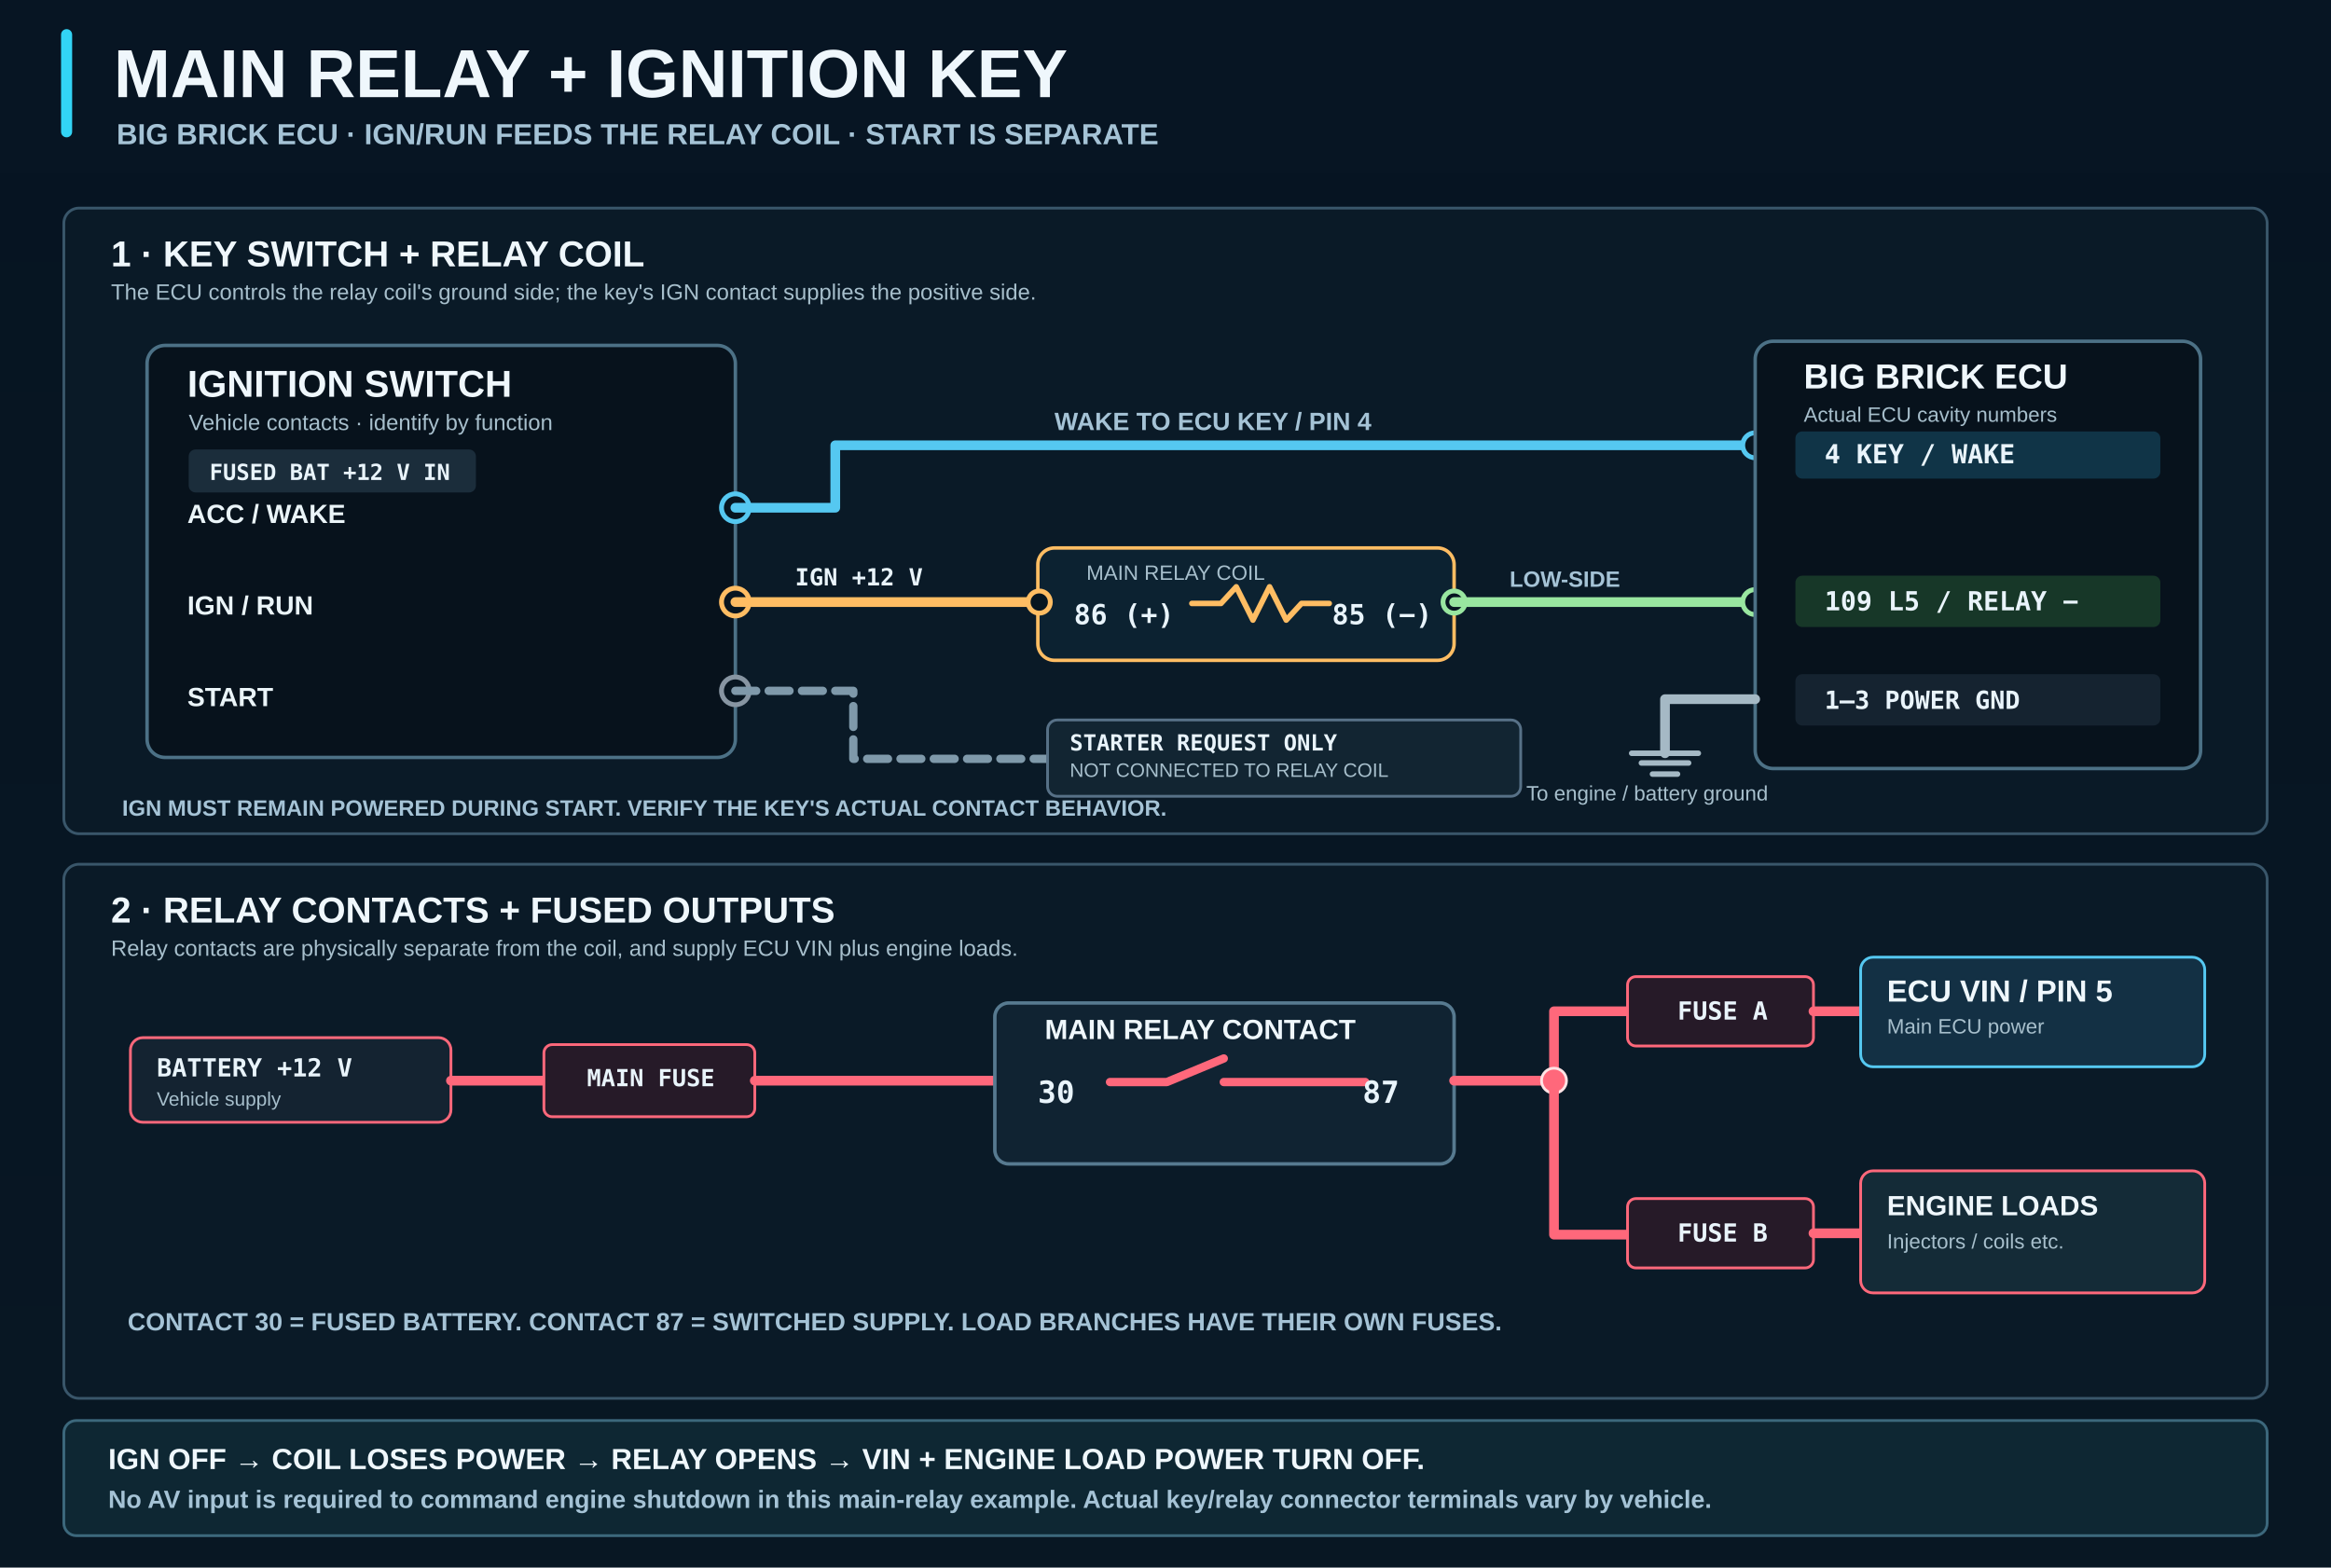
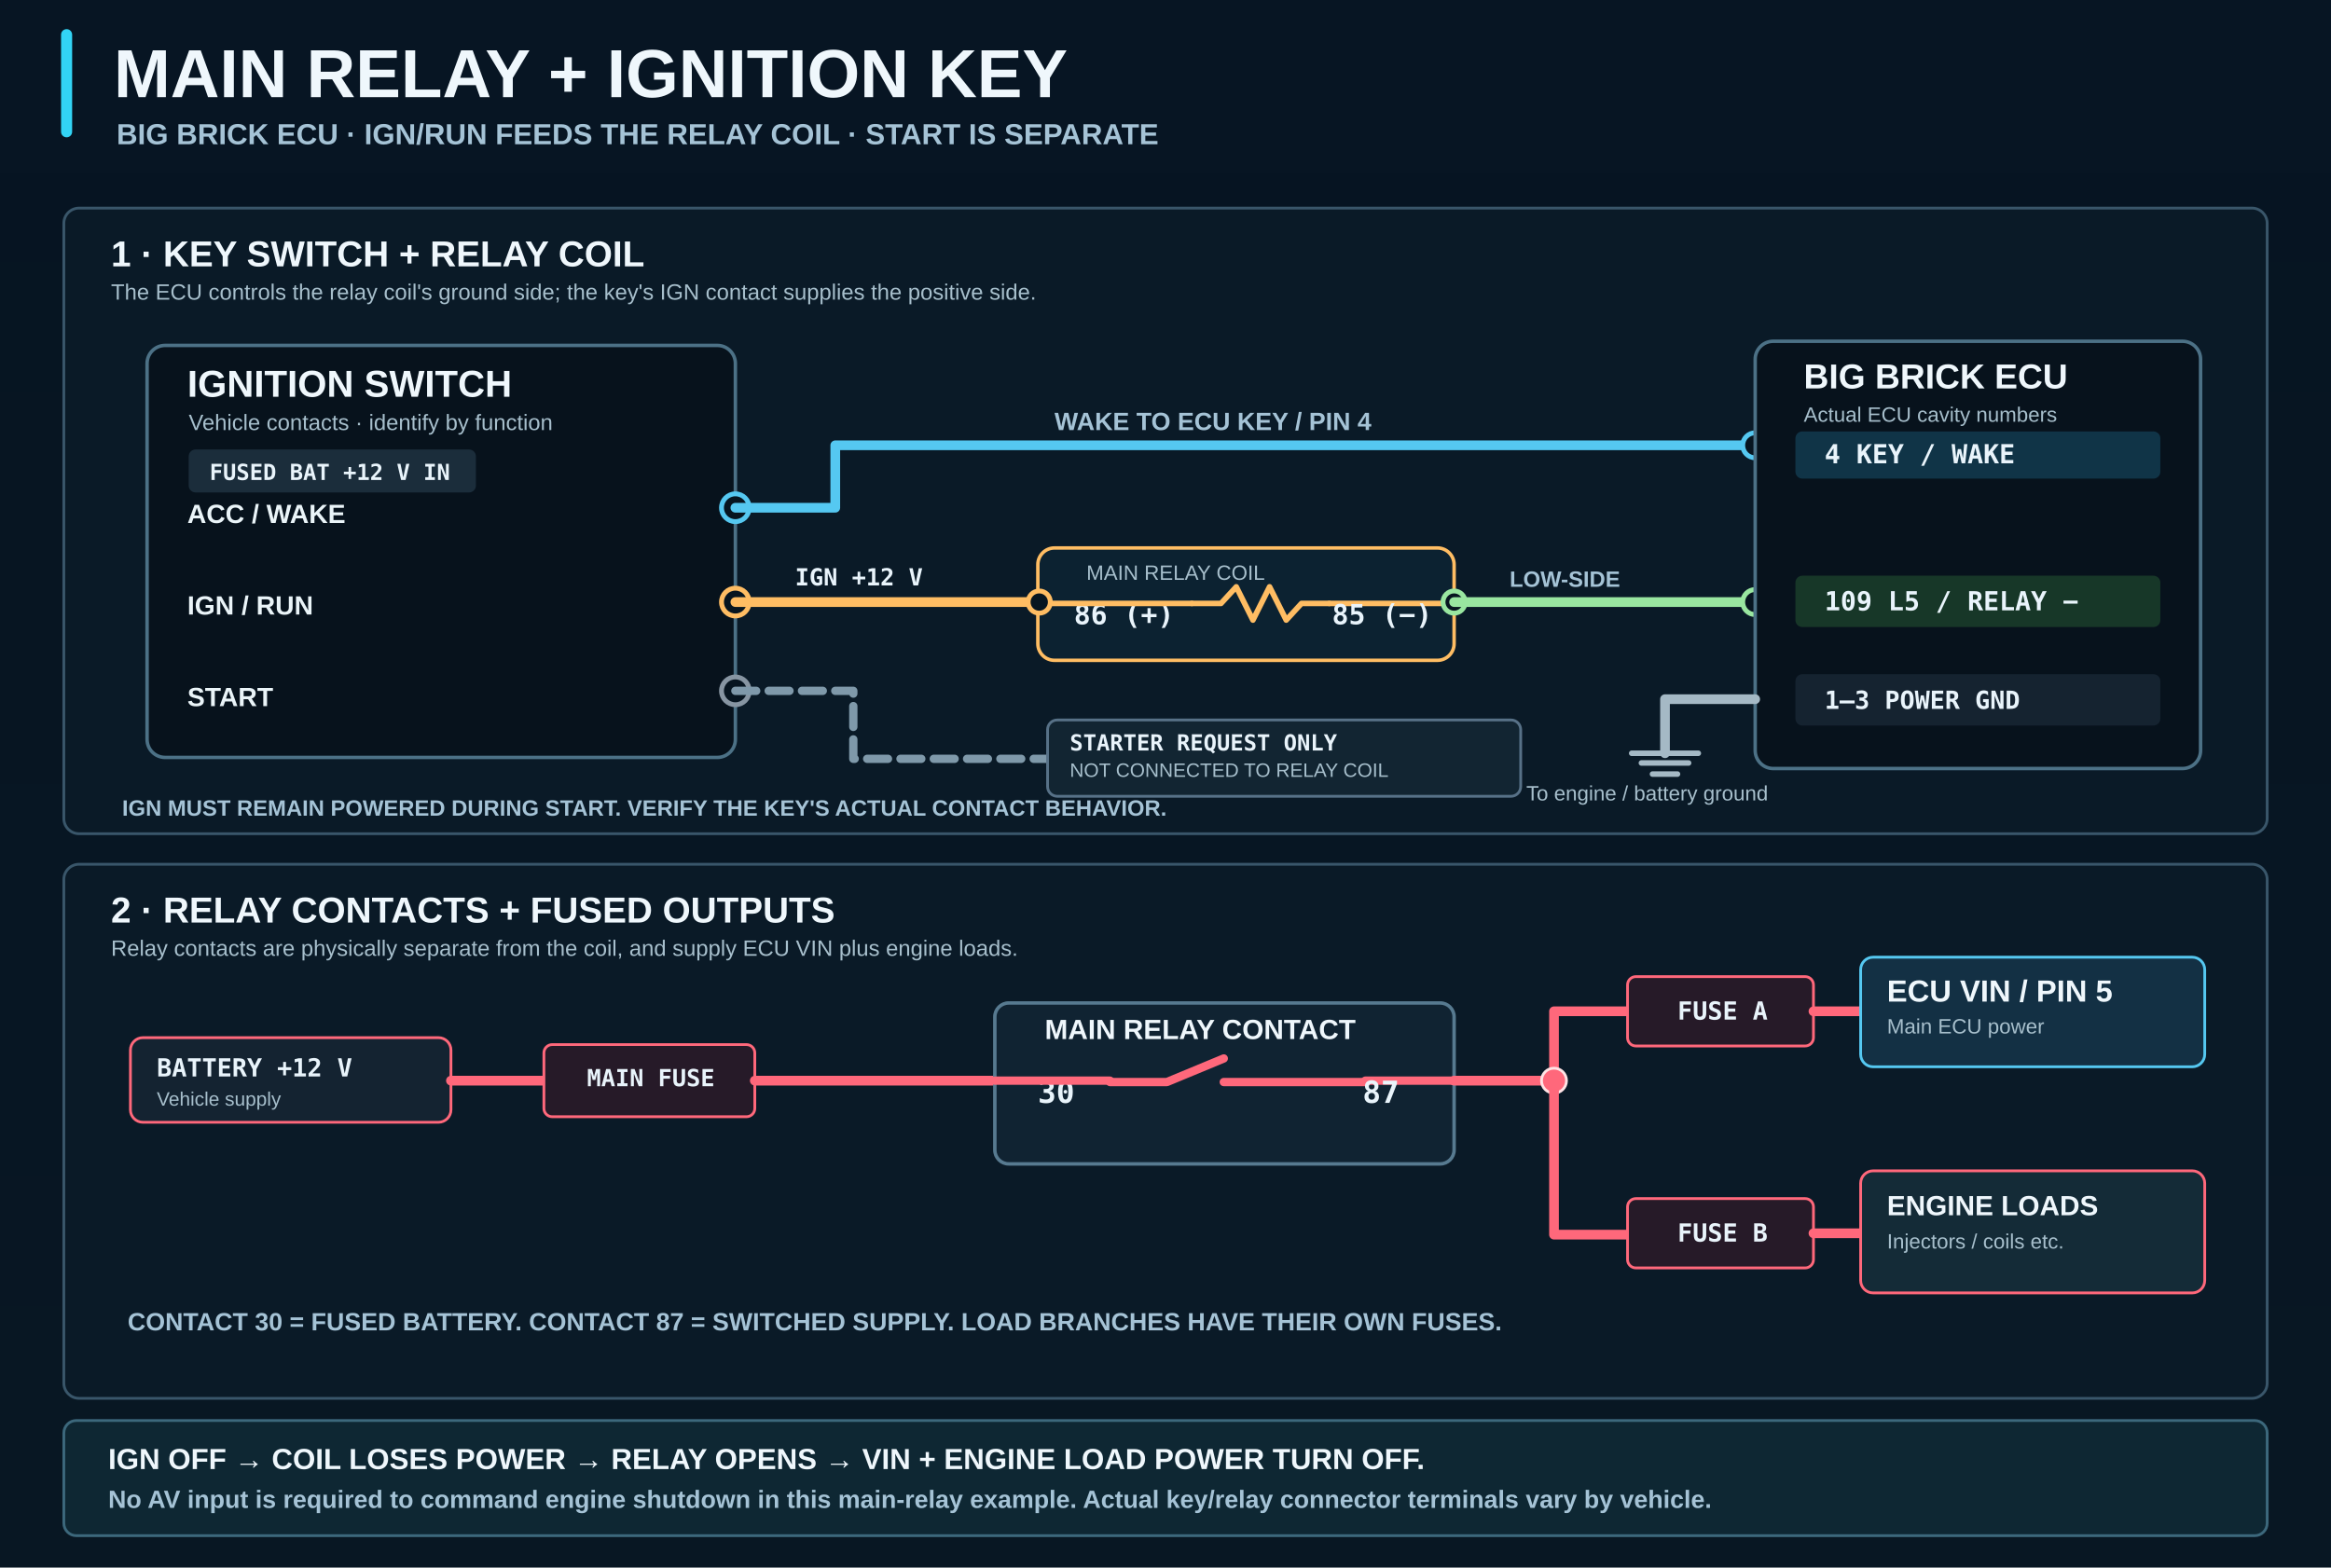
<svg xmlns="http://www.w3.org/2000/svg" width="1680" height="1130" viewBox="0 0 1680 1130" role="img" aria-labelledby="title desc">
  <defs>
    <linearGradient id="bg" x1="0" y1="0" x2="0" y2="1">
      <stop stop-color="#061422" />
      <stop offset="1" stop-color="#081723" />
    </linearGradient>
    <style>
 .head{font-family:Arial,Helvetica,sans-serif;font-weight:800;fill:#eff7fc}
 .sub{font-family:Arial,Helvetica,sans-serif;font-weight:600;fill:#a5c3d6}
 .label{font-family:Arial,Helvetica,sans-serif;font-weight:700;fill:#eaf4f8}
 .small{font-family:Arial,Helvetica,sans-serif;font-weight:500;fill:#a7bfcc}
 .mono{font-family:Consolas,monospace;font-weight:700;fill:#e9f4fb}
 .dark{fill:#0a1a27;stroke:#39566a;stroke-width:2}
 .board{fill:#07121c;stroke:#4c7186;stroke-width:2.5}
 .wire{fill:none;stroke-width:7;stroke-linecap:round;stroke-linejoin:round}
 .port{fill:#071520;stroke-width:3.5}
 </style>
  </defs>
  <rect width="1680" height="1130" fill="url(#bg)" />
  <rect x="0" y="0" width="1680" height="125" fill="#071523" />
  <rect x="44" y="21" width="8" height="78" rx="4" fill="#32d4f5" />
  <text x="82" y="70" class="head" font-size="49">MAIN RELAY + IGNITION KEY</text>
  <text x="84" y="104" class="sub" font-size="21">BIG BRICK ECU · IGN/RUN FEEDS THE RELAY COIL · START IS SEPARATE</text>
  <rect x="46" y="150" width="1588" height="451" rx="11" class="dark" />
  <text x="80" y="192" class="head" font-size="26">1 · KEY SWITCH + RELAY COIL</text>
  <text x="80" y="216" class="small" font-size="16">The ECU controls the relay coil's ground side; the key's IGN contact supplies the positive side.</text>
  <rect x="106" y="249" width="424" height="297" rx="13" class="board" />
  <text x="135" y="286" class="head" font-size="27">IGNITION SWITCH</text>
  <text x="136" y="310" class="small" font-size="16">Vehicle contacts · identify by function</text>
  <rect x="136" y="324" width="207" height="31" rx="5" fill="#1b2d3b" />
  <text x="151" y="346" class="mono" font-size="16">FUSED BAT +12 V IN</text>
  <text x="135" y="377" class="label" font-size="19">ACC / WAKE</text>
  <text x="135" y="443" class="label" font-size="19">IGN / RUN</text>
  <text x="135" y="509" class="label" font-size="19">START</text>
  <circle cx="530" cy="366" r="10" class="port" stroke="#55c8f1" />
  <circle cx="530" cy="434" r="10" class="port" stroke="#ffbd63" />
  <circle cx="530" cy="498" r="10" class="port" stroke="#8795a2" />
  <path d="M530 366 H602 V321 H1265" class="wire" stroke="#55c8f1" />
  <text x="760" y="310" class="sub" font-size="18" fill="#55c8f1">WAKE TO ECU KEY / PIN 4</text>
  <circle cx="1265" cy="321" r="9" class="port" stroke="#55c8f1" />
  <path d="M530 434 H749" class="wire" stroke="#ffbd63" />
  <text x="573" y="422" class="mono" font-size="17">IGN +12 V</text>
  <rect x="748" y="395" width="300" height="81" rx="12" fill="#0c2231" stroke="#ffbd63" stroke-width="2.5" />
  <text x="783" y="418" class="small" font-size="15">MAIN RELAY COIL</text>
  <text x="774" y="450" class="mono" font-size="20">86 (+)</text>
  <path d="M859 435 h21 l11 -12 l12 24 l12 -24 l12 24 l11 -12 h20" fill="none" stroke="#ffbd63" stroke-width="4" stroke-linejoin="round" stroke-linecap="round" />
+   <path d="M749 435 H859 M958 435 H1048" fill="none" stroke="#ffbd63" stroke-width="4" stroke-linecap="round" />
  <text x="960" y="450" class="mono" font-size="20">85 (−)</text>
  <circle cx="749" cy="434" r="8" class="port" stroke="#ffbd63" />
  <circle cx="1048" cy="434" r="8" class="port" stroke="#99e6a0" />
  <path d="M1048 434 H1265" class="wire" stroke="#99e6a0" />
  <text x="1088" y="423" class="sub" font-size="16">LOW-SIDE</text>
  <circle cx="1265" cy="434" r="9" class="port" stroke="#99e6a0" />
  <path d="M530 498 H615 V547 H755" fill="none" stroke="#7f99aa" stroke-width="6" stroke-dasharray="15 9" stroke-linecap="round" stroke-linejoin="round" />
  <rect x="755" y="519" width="341" height="55" rx="7" fill="#122532" stroke="#577187" stroke-width="2" />
  <text x="771" y="541" class="mono" font-size="16">STARTER REQUEST ONLY</text>
  <text x="771" y="560" class="small" font-size="14">NOT CONNECTED TO RELAY COIL</text>
  <rect x="1265" y="246" width="321" height="308" rx="13" class="board" />
  <text x="1300" y="280" class="head" font-size="25">BIG BRICK ECU</text>
  <text x="1300" y="304" class="small" font-size="15">Actual ECU cavity numbers</text>
  <rect x="1294" y="311" width="263" height="34" rx="5" fill="#103447" />
  <text x="1315" y="334" class="mono" font-size="19">4   KEY / WAKE</text>
  <rect x="1294" y="415" width="263" height="37" rx="5" fill="#173728" />
  <text x="1315" y="440" class="mono" font-size="19">109 L5 / RELAY −</text>
  <rect x="1294" y="486" width="263" height="37" rx="5" fill="#152330" />
  <text x="1315" y="511" class="mono" font-size="18">1–3 POWER GND</text>
  <path d="M1265 504 H1200 V543" class="wire" stroke="#a5b9c5" />
  <path d="M1176 543 H1224 M1183 550 H1217 M1191 558 H1209" fill="none" stroke="#a5b9c5" stroke-width="4" stroke-linecap="round" />
  <text x="1100" y="577" class="small" font-size="15">To engine / battery ground</text>
  <text x="88" y="588" class="sub" font-size="16">IGN MUST REMAIN POWERED DURING START. VERIFY THE KEY'S ACTUAL CONTACT BEHAVIOR.</text>
  <rect x="46" y="623" width="1588" height="385" rx="11" class="dark" />
  <text x="80" y="665" class="head" font-size="26">2 · RELAY CONTACTS + FUSED OUTPUTS</text>
  <text x="80" y="689" class="small" font-size="16">Relay contacts are physically separate from the coil, and supply ECU VIN plus engine loads.</text>
  <rect x="94" y="748" width="231" height="61" rx="9" fill="#142331" stroke="#ff687b" stroke-width="2" />
  <text x="113" y="776" class="mono" font-size="18">BATTERY +12 V</text>
  <text x="113" y="797" class="small" font-size="14">Vehicle supply</text>
  <path d="M325 779 H392" class="wire" stroke="#ff687b" />
  <rect x="392" y="753" width="152" height="52" rx="6" fill="#261a28" stroke="#ff687b" stroke-width="2" />
  <text x="423" y="783" class="mono" font-size="17">MAIN FUSE</text>
  <path d="M544 779 H717" class="wire" stroke="#ff687b" />
  <rect x="717" y="723" width="331" height="116" rx="10" fill="#102332" stroke="#577a90" stroke-width="2.5" />
  <text x="753" y="749" class="head" font-size="20">MAIN RELAY CONTACT</text>
  <text x="748" y="795" class="mono" font-size="22">30</text>
+   <path d="M717 779 H800 M984 779 H1048" fill="none" stroke="#ff687b" stroke-width="6" stroke-linecap="round" />
  <path d="M800 780 H841 L882 763 M882 780 H984" fill="none" stroke="#ff687b" stroke-width="6" stroke-linecap="round" stroke-linejoin="round" />
  <text x="982" y="795" class="mono" font-size="22">87</text>
  <path d="M1048 779 H1120 V729 H1173" class="wire" stroke="#ff687b" />
  <circle cx="1120" cy="779" r="9" fill="#ff687b" stroke="#ffe3e5" stroke-width="2" />
  <path d="M1120 779 V890 H1173" class="wire" stroke="#ff687b" />
  <rect x="1173" y="704" width="134" height="50" rx="6" fill="#261a28" stroke="#ff687b" stroke-width="2" />
  <text x="1209" y="735" class="mono" font-size="18">FUSE A</text>
  <path d="M1307 729 H1341" class="wire" stroke="#ff687b" />
  <rect x="1341" y="690" width="248" height="79" rx="9" fill="#133044" stroke="#55c8f1" stroke-width="2" />
  <text x="1360" y="722" class="head" font-size="22">ECU VIN / PIN 5</text>
  <text x="1360" y="745" class="small" font-size="15">Main ECU power</text>
  <rect x="1173" y="864" width="134" height="50" rx="6" fill="#261a28" stroke="#ff687b" stroke-width="2" />
  <text x="1209" y="895" class="mono" font-size="18">FUSE B</text>
  <path d="M1307 889 H1341" class="wire" stroke="#ff687b" />
  <rect x="1341" y="844" width="248" height="88" rx="9" fill="#142b37" stroke="#ff687b" stroke-width="2" />
  <text x="1360" y="876" class="head" font-size="20">ENGINE LOADS</text>
  <text x="1360" y="900" class="small" font-size="15">Injectors / coils etc.</text>
  <text x="92" y="959" class="sub" font-size="18">CONTACT 30 = FUSED BATTERY. CONTACT 87 = SWITCHED SUPPLY. LOAD BRANCHES HAVE THEIR OWN FUSES.</text>
  <rect x="46" y="1024" width="1588" height="83" rx="9" fill="#0e2733" stroke="#3c687c" stroke-width="2" />
  <text x="78" y="1059" class="head" font-size="21">IGN OFF → COIL LOSES POWER → RELAY OPENS → VIN + ENGINE LOAD POWER TURN OFF.</text>
  <text x="78" y="1087" class="sub" font-size="18">No AV input is required to command engine shutdown in this main-relay example. Actual key/relay connector terminals vary by vehicle.</text>
</svg>
